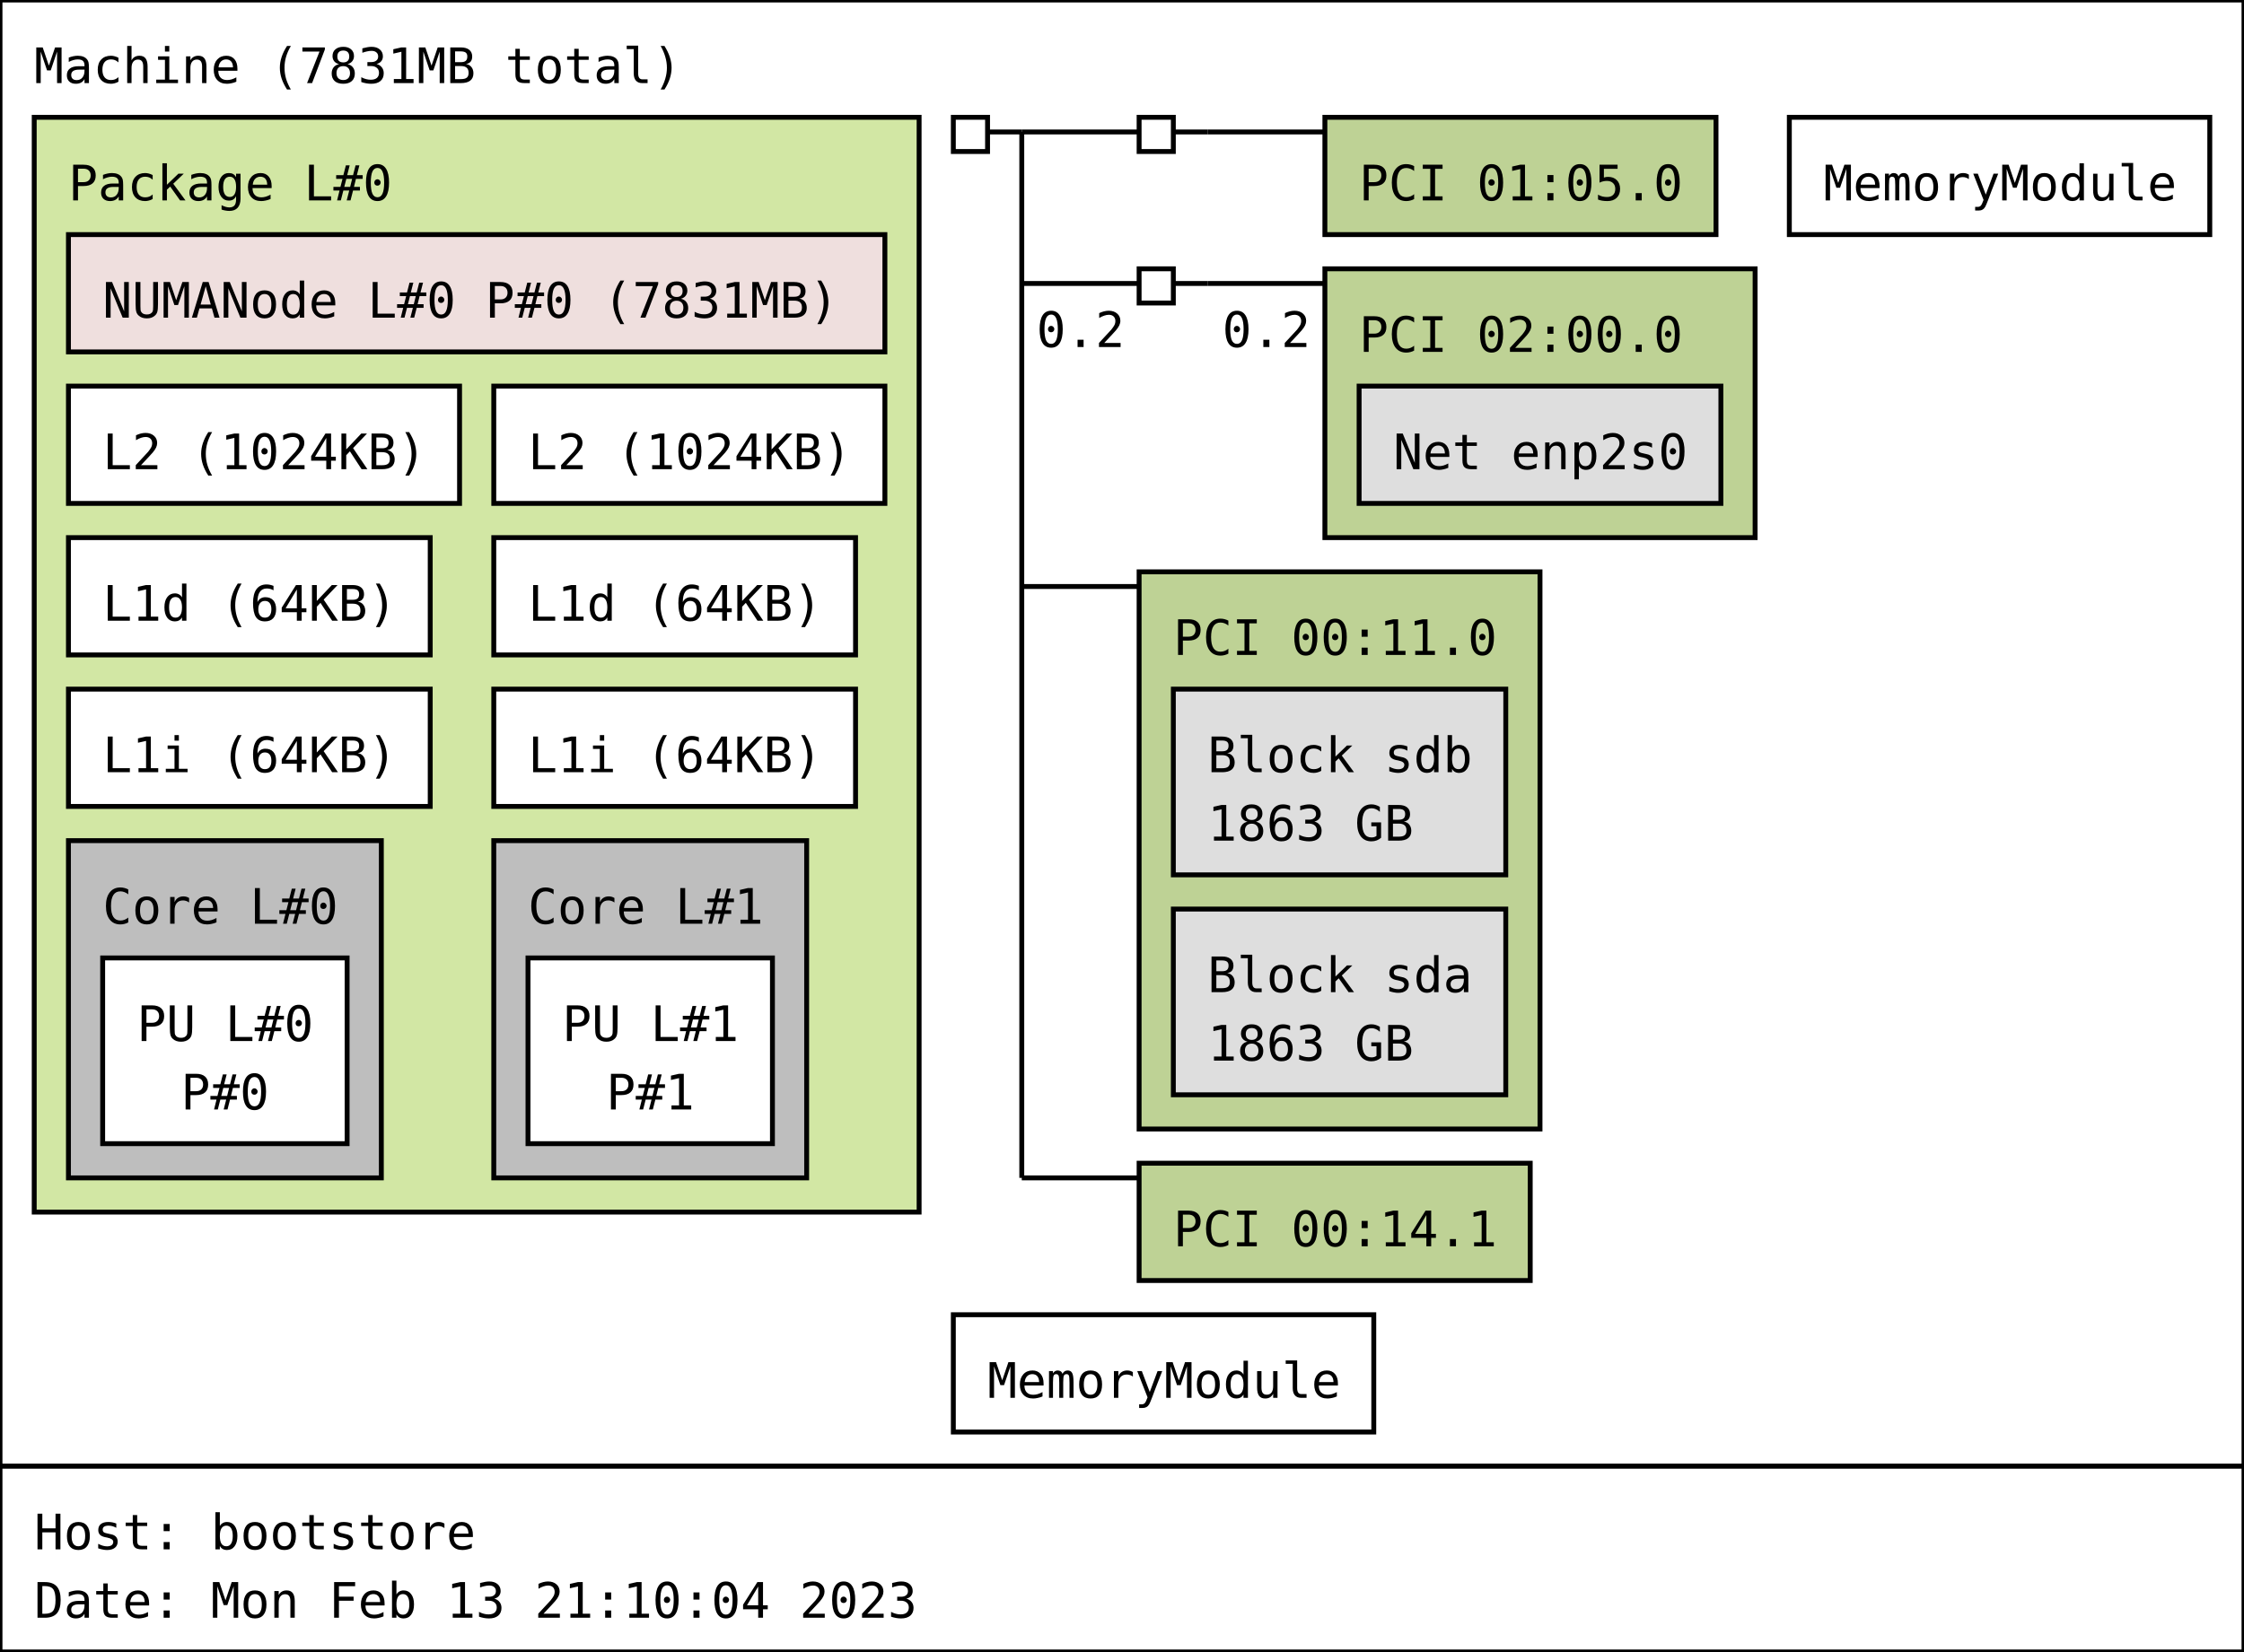
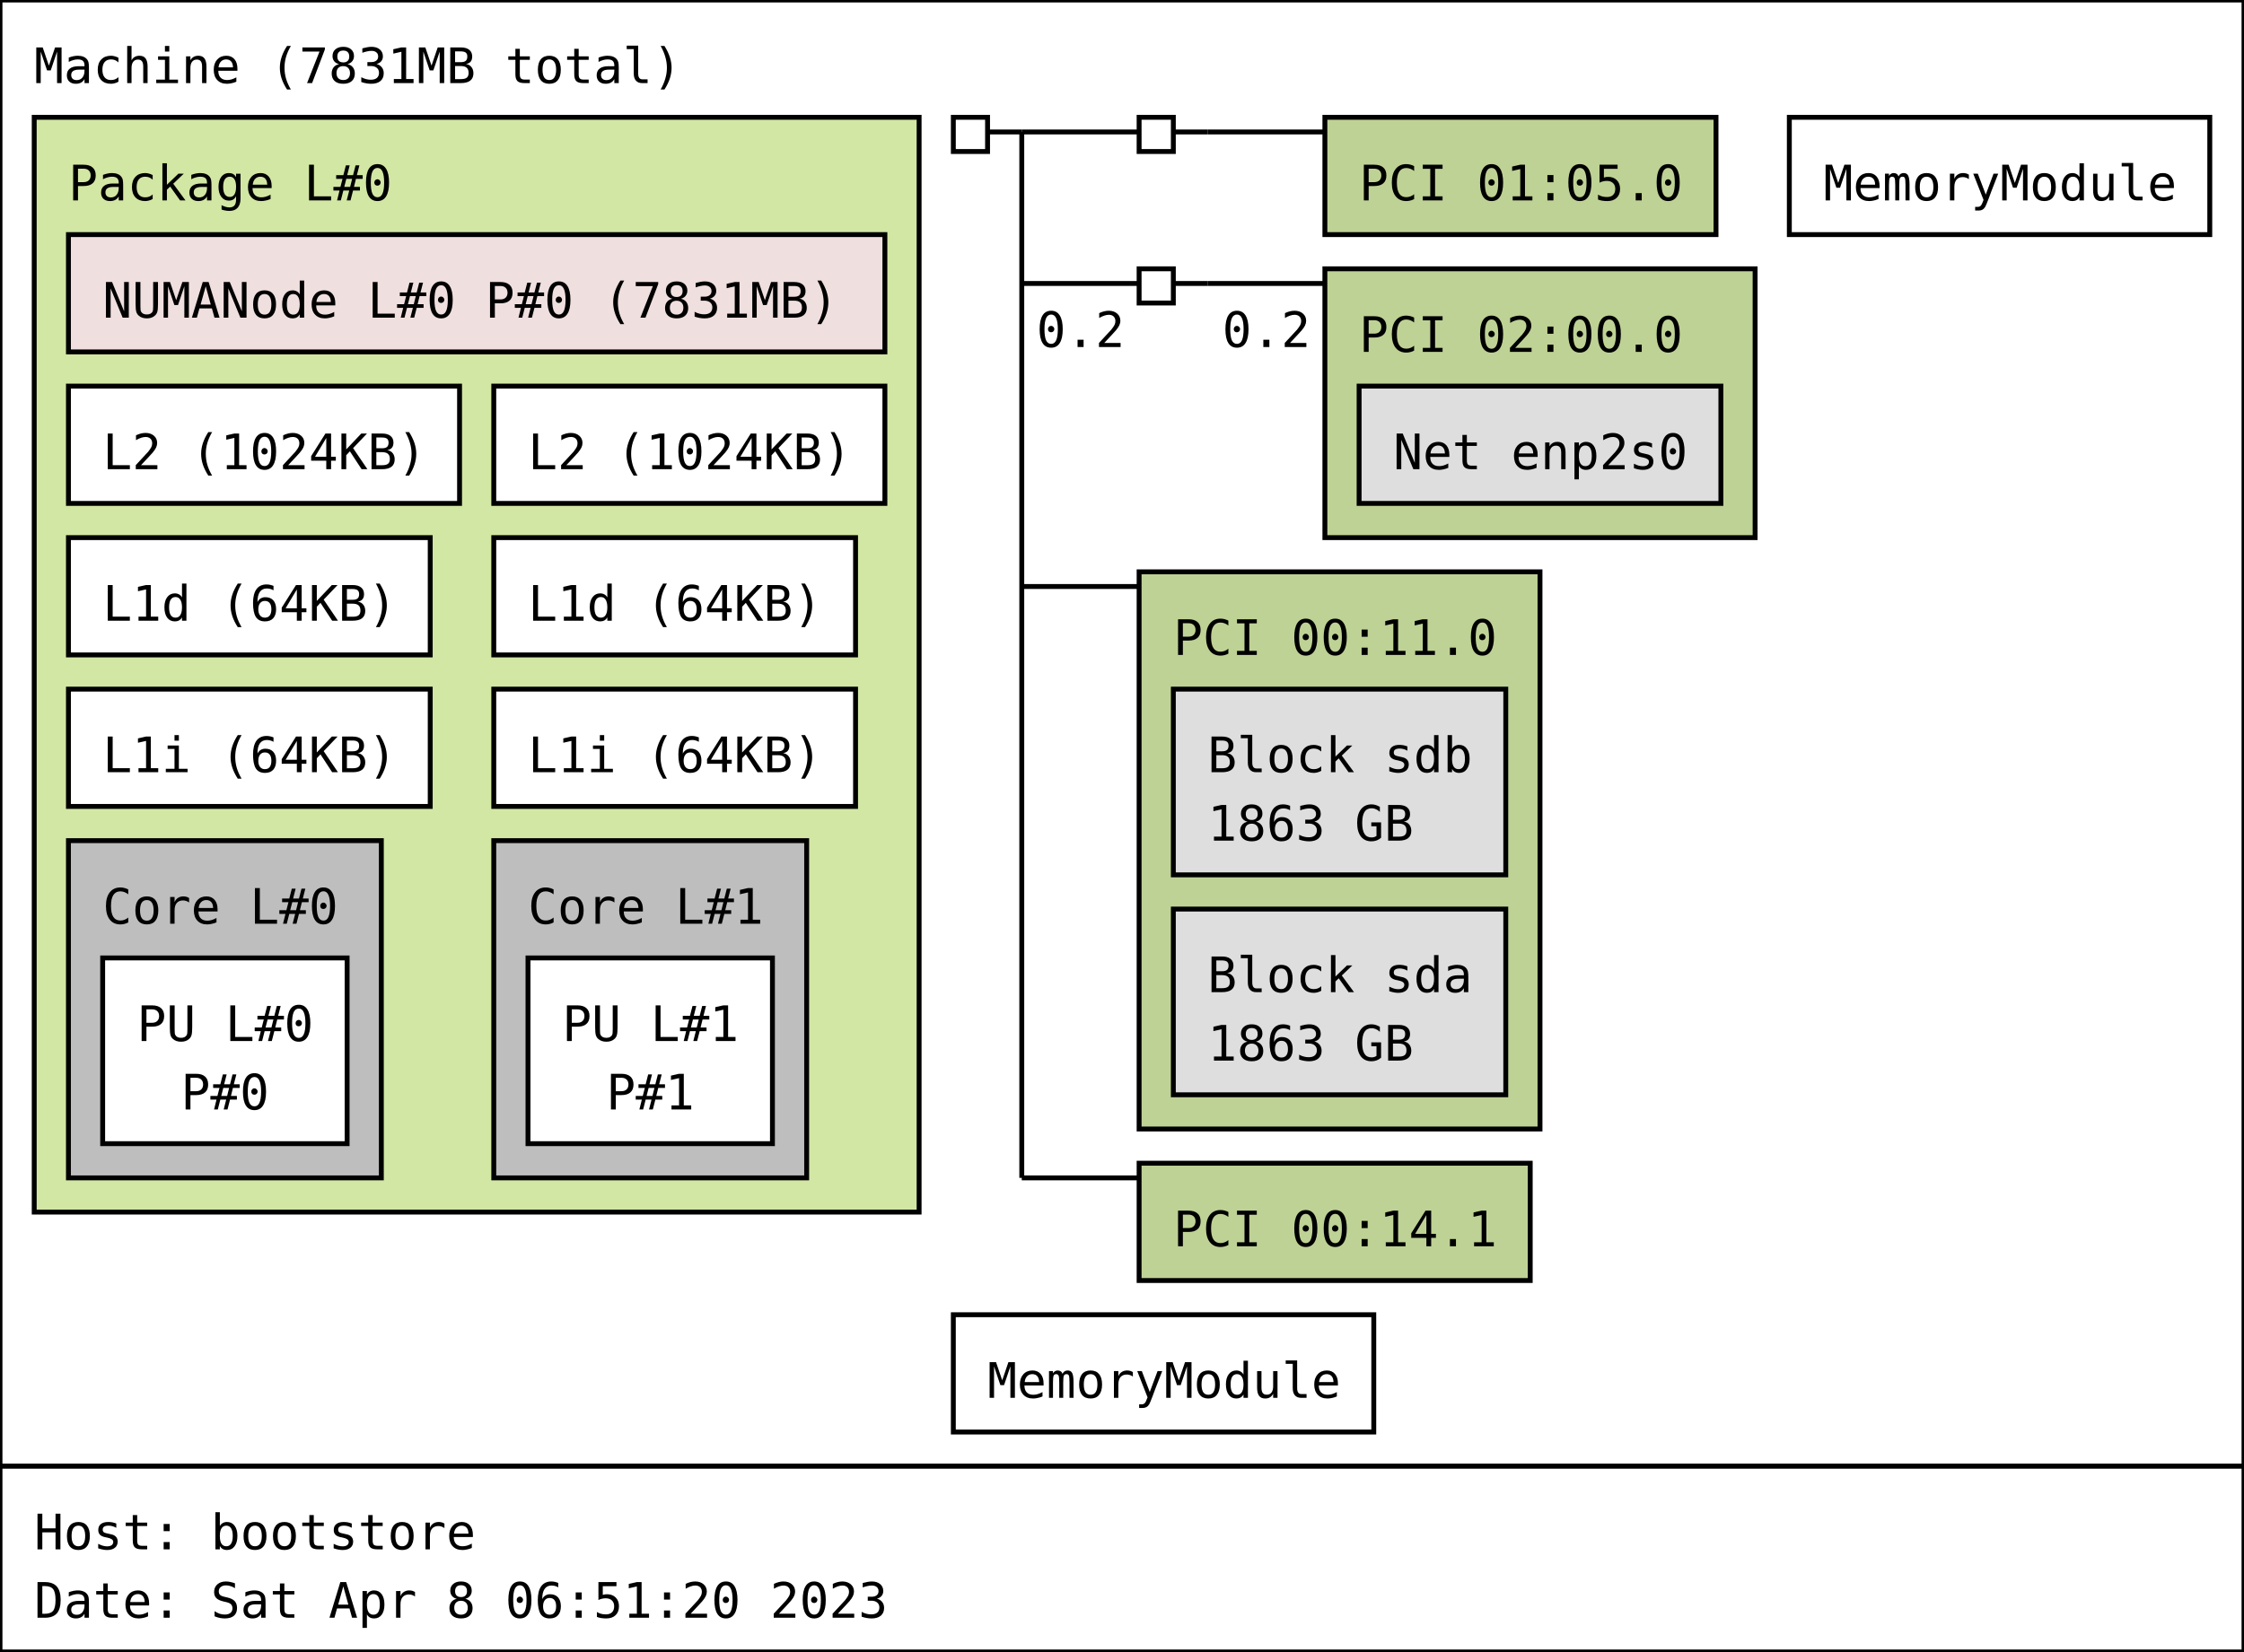
<svg xmlns="http://www.w3.org/2000/svg" width="459px" height="338px" viewBox="0 0 459px 338px" version="1.1">
  <rect id="Machine_0_rect" class="Machine" x="0" y="0" width="459" height="300" fill="rgb(255,255,255)" stroke="rgb(0,0,0)" stroke-width="1" />
  <text id="Machine_0_text" class="Machine" font-family="Monospace" x="7" y="17" fill="rgb(0,0,0)" font-size="10px">Machine (7831MB total)</text>
  <rect id="Package_0_rect" class="Package" x="7" y="24" width="181" height="224" fill="rgb(210,231,164)" stroke="rgb(0,0,0)" stroke-width="1" />
  <text id="Package_0_text" class="Package" font-family="Monospace" x="14" y="41" fill="rgb(0,0,0)" font-size="10px">Package L#0</text>
  <rect id="L2_0_rect" class="L2" x="14" y="79" width="80" height="24" fill="rgb(255,255,255)" stroke="rgb(0,0,0)" stroke-width="1" />
  <text id="L2_0_text" class="L2" font-family="Monospace" x="21" y="96" fill="rgb(0,0,0)" font-size="10px">L2 (1024KB)</text>
  <rect id="L1d_0_rect" class="L1d" x="14" y="110" width="74" height="24" fill="rgb(255,255,255)" stroke="rgb(0,0,0)" stroke-width="1" />
  <text id="L1d_0_text" class="L1d" font-family="Monospace" x="21" y="127" fill="rgb(0,0,0)" font-size="10px">L1d (64KB)</text>
  <rect id="L1i_0_rect" class="L1i" x="14" y="141" width="74" height="24" fill="rgb(255,255,255)" stroke="rgb(0,0,0)" stroke-width="1" />
  <text id="L1i_0_text" class="L1i" font-family="Monospace" x="21" y="158" fill="rgb(0,0,0)" font-size="10px">L1i (64KB)</text>
  <rect id="Core_0_rect" class="Core" x="14" y="172" width="64" height="69" fill="rgb(190,190,190)" stroke="rgb(0,0,0)" stroke-width="1" />
  <text id="Core_0_text" class="Core" font-family="Monospace" x="21" y="189" fill="rgb(0,0,0)" font-size="10px">Core L#0</text>
  <rect id="PU_0_rect" class="PU" x="21" y="196" width="50" height="38" fill="rgb(255,255,255)" stroke="rgb(0,0,0)" stroke-width="1" />
  <text id="PU_0_text" class="PU" font-family="Monospace" x="28" y="213" fill="rgb(0,0,0)" font-size="10px">PU L#0</text>
  <text id="PU_0_text_1" class="PU" font-family="Monospace" x="37" y="227" fill="rgb(0,0,0)" font-size="10px">P#0</text>
  <rect id="L2_1_rect" class="L2" x="101" y="79" width="80" height="24" fill="rgb(255,255,255)" stroke="rgb(0,0,0)" stroke-width="1" />
  <text id="L2_1_text" class="L2" font-family="Monospace" x="108" y="96" fill="rgb(0,0,0)" font-size="10px">L2 (1024KB)</text>
  <rect id="L1d_1_rect" class="L1d" x="101" y="110" width="74" height="24" fill="rgb(255,255,255)" stroke="rgb(0,0,0)" stroke-width="1" />
  <text id="L1d_1_text" class="L1d" font-family="Monospace" x="108" y="127" fill="rgb(0,0,0)" font-size="10px">L1d (64KB)</text>
  <rect id="L1i_1_rect" class="L1i" x="101" y="141" width="74" height="24" fill="rgb(255,255,255)" stroke="rgb(0,0,0)" stroke-width="1" />
  <text id="L1i_1_text" class="L1i" font-family="Monospace" x="108" y="158" fill="rgb(0,0,0)" font-size="10px">L1i (64KB)</text>
  <rect id="Core_1_rect" class="Core" x="101" y="172" width="64" height="69" fill="rgb(190,190,190)" stroke="rgb(0,0,0)" stroke-width="1" />
  <text id="Core_1_text" class="Core" font-family="Monospace" x="108" y="189" fill="rgb(0,0,0)" font-size="10px">Core L#1</text>
  <rect id="PU_1_rect" class="PU" x="108" y="196" width="50" height="38" fill="rgb(255,255,255)" stroke="rgb(0,0,0)" stroke-width="1" />
  <text id="PU_1_text" class="PU" font-family="Monospace" x="115" y="213" fill="rgb(0,0,0)" font-size="10px">PU L#1</text>
  <text id="PU_1_text_1" class="PU" font-family="Monospace" x="124" y="227" fill="rgb(0,0,0)" font-size="10px">P#1</text>
  <rect id="NUMANode_0_rect" class="NUMANode" x="14" y="48" width="167" height="24" fill="rgb(239,223,222)" stroke="rgb(0,0,0)" stroke-width="1" />
  <text id="NUMANode_0_text" class="NUMANode" font-family="Monospace" x="21" y="65" fill="rgb(0,0,0)" font-size="10px">NUMANode L#0 P#0 (7831MB)</text>
  <rect id="HostBridge_0_rect" class="HostBridge" x="195" y="24" width="7" height="7" fill="rgb(255,255,255)" stroke="rgb(0,0,0)" stroke-width="1" />
  <line id="HostBridge_0_line" class="HostBridge" x1="202" y1="27" x2="209" y2="27" stroke="rgb(0,0,0)" stroke-width="1" />
  <line id="HostBridge_0_line_2" class="HostBridge" x1="209" y1="27" x2="233" y2="27" stroke="rgb(0,0,0)" stroke-width="1" />
  <line id="HostBridge_0_line_3" class="HostBridge" x1="209" y1="58" x2="233" y2="58" stroke="rgb(0,0,0)" stroke-width="1" />
  <text id="HostBridge_0_text_3" class="HostBridge" font-family="Monospace" x="212" y="71" fill="rgb(0,0,0)" font-size="10px">0.2</text>
  <line id="HostBridge_0_line_4" class="HostBridge" x1="209" y1="120" x2="233" y2="120" stroke="rgb(0,0,0)" stroke-width="1" />
  <line id="HostBridge_0_line_5" class="HostBridge" x1="209" y1="241" x2="233" y2="241" stroke="rgb(0,0,0)" stroke-width="1" />
  <line id="HostBridge_0_line_1" class="HostBridge" x1="209" y1="27" x2="209" y2="241" stroke="rgb(0,0,0)" stroke-width="1" />
  <rect id="PCIBridge_1_rect" class="PCIBridge" x="233" y="24" width="7" height="7" fill="rgb(255,255,255)" stroke="rgb(0,0,0)" stroke-width="1" />
  <line id="PCIBridge_1_line" class="PCIBridge" x1="240" y1="27" x2="247" y2="27" stroke="rgb(0,0,0)" stroke-width="1" />
  <line id="PCIBridge_1_line_2" class="PCIBridge" x1="247" y1="27" x2="271" y2="27" stroke="rgb(0,0,0)" stroke-width="1" />
  <line id="PCIBridge_1_line_1" class="PCIBridge" x1="247" y1="27" x2="247" y2="27" stroke="rgb(0,0,0)" stroke-width="1" />
  <rect id="PCI_0_rect" class="PCI" x="271" y="24" width="80" height="24" fill="rgb(190,210,149)" stroke="rgb(0,0,0)" stroke-width="1" />
  <text id="PCI_0_text" class="PCI" font-family="Monospace" x="278" y="41" fill="rgb(0,0,0)" font-size="10px">PCI 01:05.0</text>
  <rect id="PCIBridge_2_rect" class="PCIBridge" x="233" y="55" width="7" height="7" fill="rgb(255,255,255)" stroke="rgb(0,0,0)" stroke-width="1" />
  <line id="PCIBridge_2_line" class="PCIBridge" x1="240" y1="58" x2="247" y2="58" stroke="rgb(0,0,0)" stroke-width="1" />
  <line id="PCIBridge_2_line_2" class="PCIBridge" x1="247" y1="58" x2="271" y2="58" stroke="rgb(0,0,0)" stroke-width="1" />
  <text id="PCIBridge_2_text_2" class="PCIBridge" font-family="Monospace" x="250" y="71" fill="rgb(0,0,0)" font-size="10px">0.2</text>
  <line id="PCIBridge_2_line_1" class="PCIBridge" x1="247" y1="58" x2="247" y2="58" stroke="rgb(0,0,0)" stroke-width="1" />
  <rect id="PCI_1_rect" class="PCI" x="271" y="55" width="88" height="55" fill="rgb(190,210,149)" stroke="rgb(0,0,0)" stroke-width="1" />
  <text id="PCI_1_text" class="PCI" font-family="Monospace" x="278" y="72" fill="rgb(0,0,0)" font-size="10px">PCI 02:00.0</text>
  <rect id="Net_0_rect" class="Net" x="278" y="79" width="74" height="24" fill="rgb(222,222,222)" stroke="rgb(0,0,0)" stroke-width="1" />
  <text id="Net_0_text" class="Net" font-family="Monospace" x="285" y="96" fill="rgb(0,0,0)" font-size="10px">Net enp2s0</text>
  <rect id="PCI_2_rect" class="PCI" x="233" y="117" width="82" height="114" fill="rgb(190,210,149)" stroke="rgb(0,0,0)" stroke-width="1" />
  <text id="PCI_2_text" class="PCI" font-family="Monospace" x="240" y="134" fill="rgb(0,0,0)" font-size="10px">PCI 00:11.0</text>
  <rect id="Block_1_rect" class="Block" x="240" y="141" width="68" height="38" fill="rgb(222,222,222)" stroke="rgb(0,0,0)" stroke-width="1" />
  <text id="Block_1_text" class="Block" font-family="Monospace" x="247" y="158" fill="rgb(0,0,0)" font-size="10px">Block sdb</text>
  <text id="Block_1_text_1" class="Block" font-family="Monospace" x="247" y="172" fill="rgb(0,0,0)" font-size="10px">1863 GB</text>
  <rect id="Block_2_rect" class="Block" x="240" y="186" width="68" height="38" fill="rgb(222,222,222)" stroke="rgb(0,0,0)" stroke-width="1" />
  <text id="Block_2_text" class="Block" font-family="Monospace" x="247" y="203" fill="rgb(0,0,0)" font-size="10px">Block sda</text>
  <text id="Block_2_text_1" class="Block" font-family="Monospace" x="247" y="217" fill="rgb(0,0,0)" font-size="10px">1863 GB</text>
  <rect id="PCI_3_rect" class="PCI" x="233" y="238" width="80" height="24" fill="rgb(190,210,149)" stroke="rgb(0,0,0)" stroke-width="1" />
  <text id="PCI_3_text" class="PCI" font-family="Monospace" x="240" y="255" fill="rgb(0,0,0)" font-size="10px">PCI 00:14.1</text>
  <rect id="Misc_0_rect" class="Misc" x="366" y="24" width="86" height="24" fill="rgb(255,255,255)" stroke="rgb(0,0,0)" stroke-width="1" />
  <text id="Misc_0_text" class="Misc" font-family="Monospace" x="373" y="41" fill="rgb(0,0,0)" font-size="10px">MemoryModule</text>
  <rect id="Misc_1_rect" class="Misc" x="195" y="269" width="86" height="24" fill="rgb(255,255,255)" stroke="rgb(0,0,0)" stroke-width="1" />
  <text id="Misc_1_text" class="Misc" font-family="Monospace" x="202" y="286" fill="rgb(0,0,0)" font-size="10px">MemoryModule</text>
  <rect id="anon_rect" x="0" y="300" width="459" height="38" fill="rgb(255,255,255)" stroke="rgb(0,0,0)" stroke-width="1" />
  <text id="anon_text" font-family="Monospace" x="7" y="317" fill="rgb(0,0,0)" font-size="10px">Host: bootstore</text>
-   <text id="anon_text_1" font-family="Monospace" x="7" y="331" fill="rgb(0,0,0)" font-size="10px">Date: Mon Feb 13 21:10:04 2023</text>
+   <text id="anon_text_1" font-family="Monospace" x="7" y="331" fill="rgb(0,0,0)" font-size="10px">Date: Sat Apr  8 06:51:20 2023</text>
</svg>
